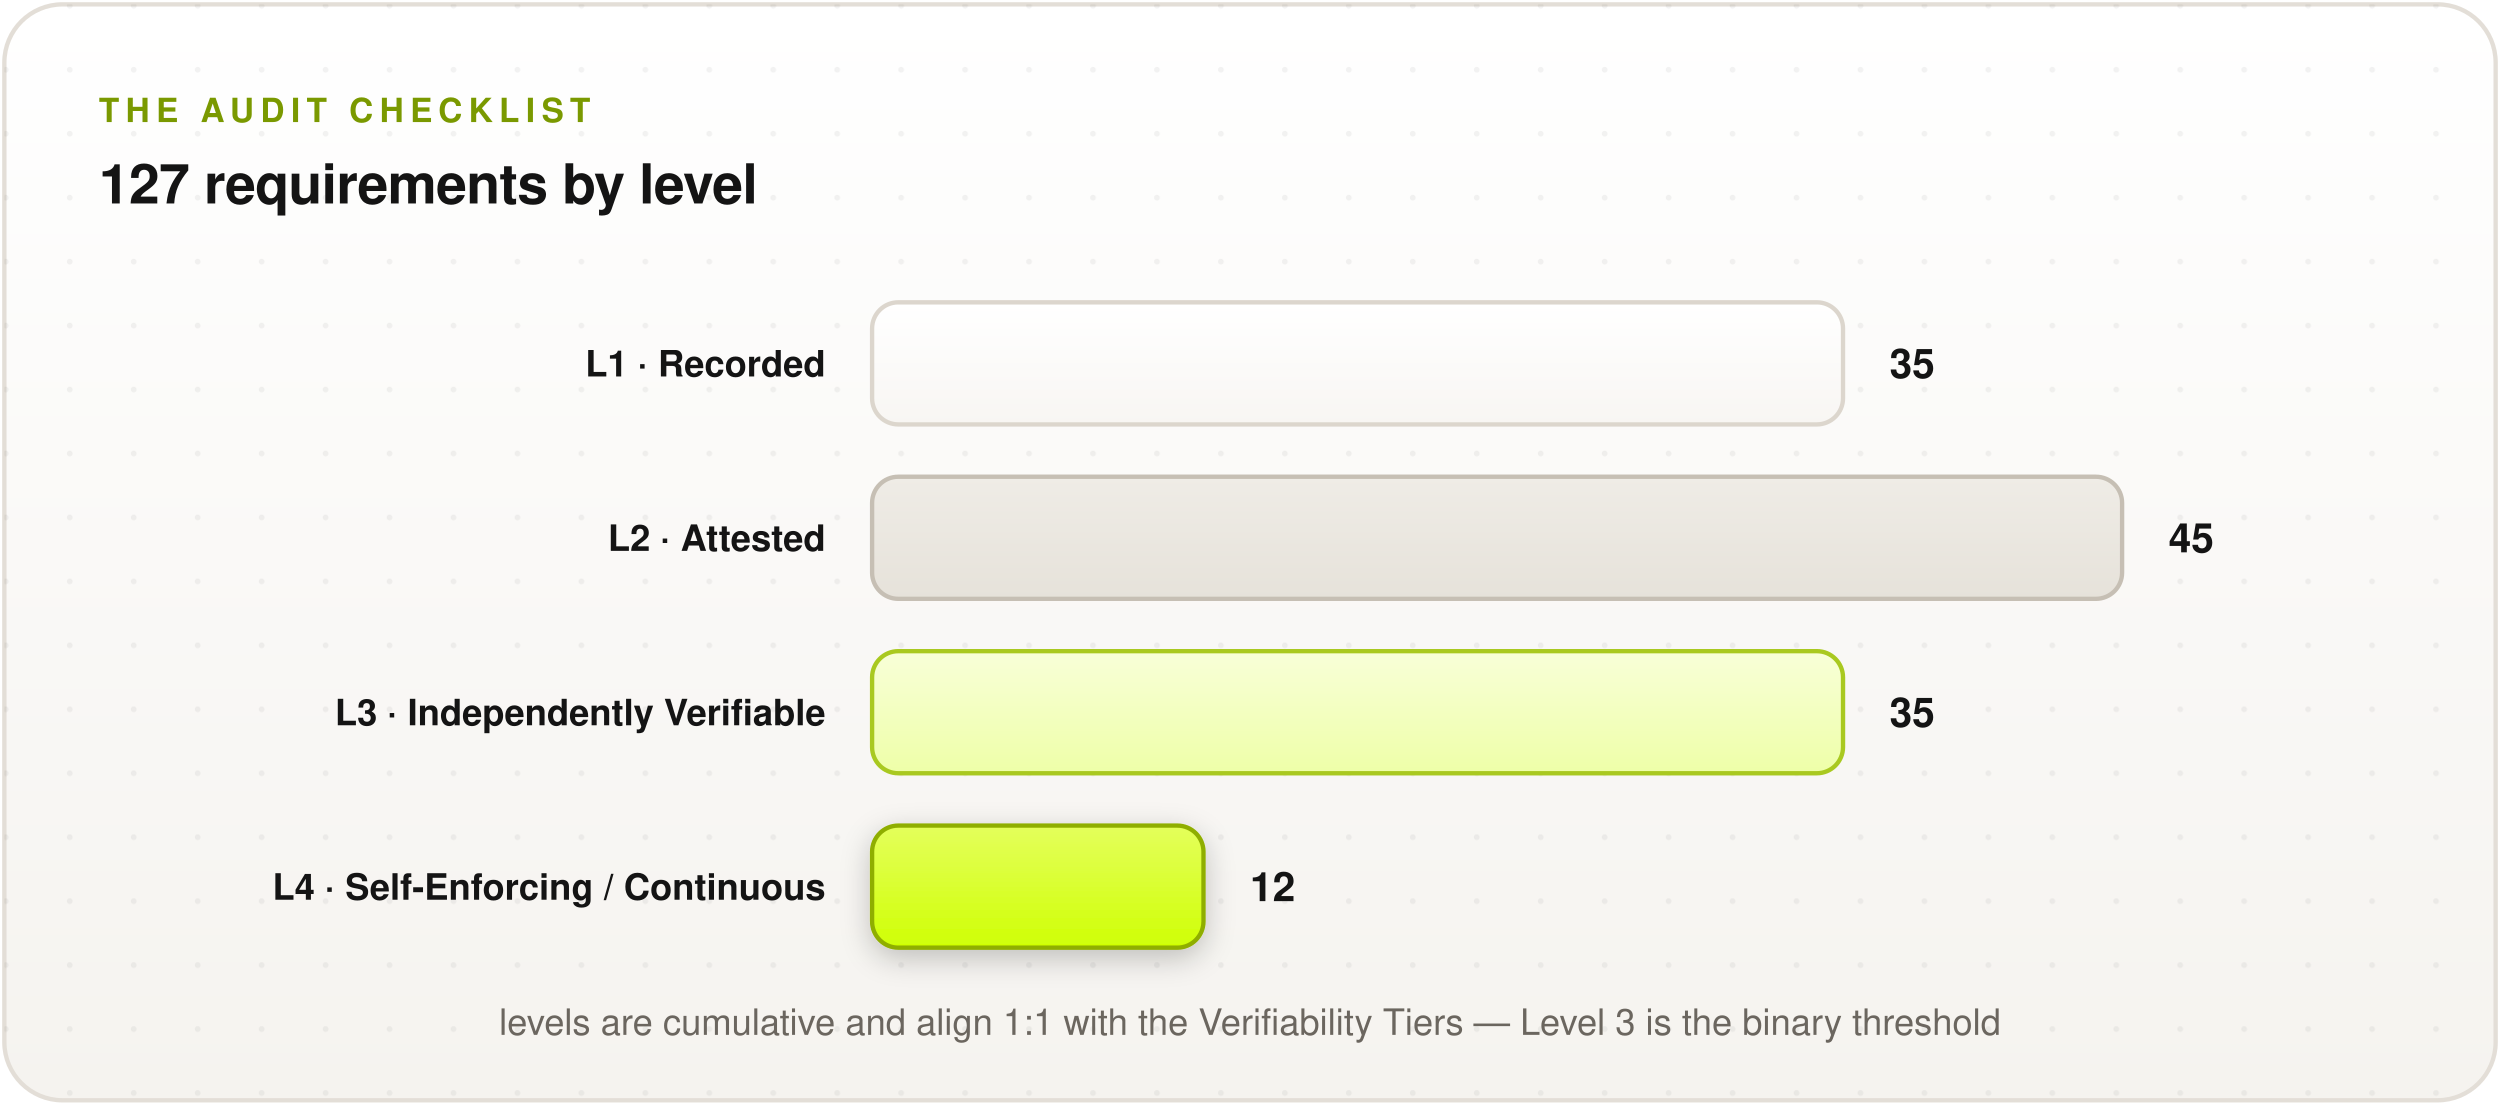
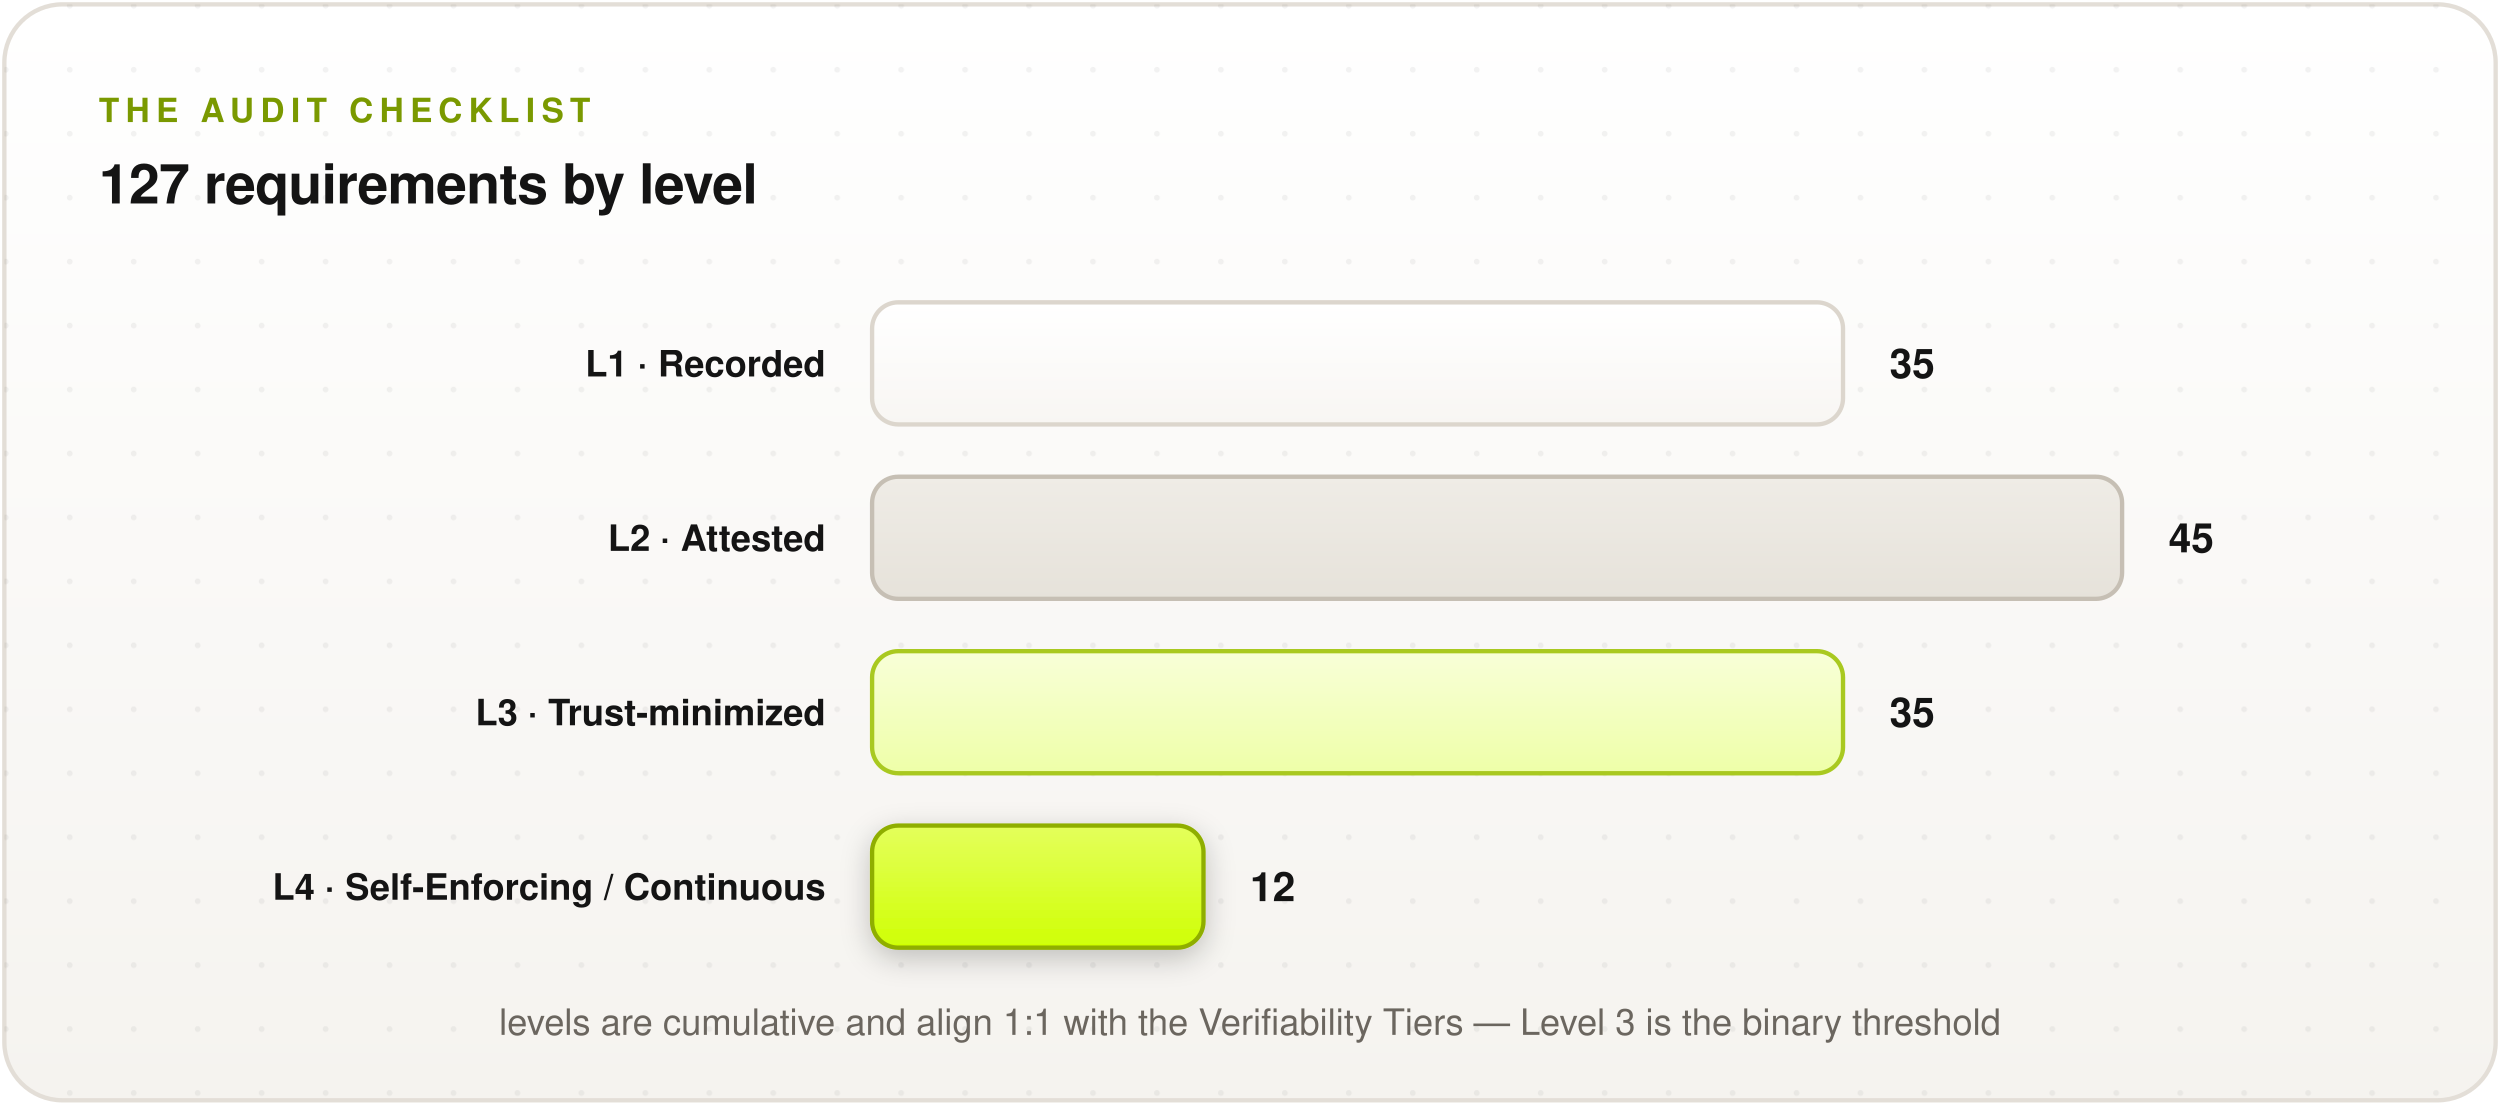
<svg xmlns="http://www.w3.org/2000/svg" width="860" height="380" viewBox="0 0 860 380" font-family="Montserrat,'Source Sans 3',-apple-system,'Segoe UI',Helvetica,Arial,sans-serif">
  <defs>
    <linearGradient id="gPanel" x1="0" y1="0" x2="0" y2="1">
      <stop offset="0" stop-color="#ffffff" />
      <stop offset="1" stop-color="#f5f3ef" />
    </linearGradient>
    <linearGradient id="gCard" x1="0" y1="0" x2="0" y2="1">
      <stop offset="0" stop-color="#ffffff" />
      <stop offset="1" stop-color="#f8f6f3" />
    </linearGradient>
    <linearGradient id="gWarm" x1="0" y1="0" x2="0" y2="1">
      <stop offset="0" stop-color="#efece6" />
      <stop offset="1" stop-color="#e6e2da" />
    </linearGradient>
    <linearGradient id="gLime" x1="0" y1="0" x2="0" y2="1">
      <stop offset="0" stop-color="#e4ff5c" />
      <stop offset="1" stop-color="#cfff04" />
    </linearGradient>
    <linearGradient id="gTint" x1="0" y1="0" x2="0" y2="1">
      <stop offset="0" stop-color="#f8ffd8" />
      <stop offset="1" stop-color="#eeffa8" />
    </linearGradient>
    <linearGradient id="gRed" x1="0" y1="0" x2="0" y2="1">
      <stop offset="0" stop-color="#ffeced" />
      <stop offset="1" stop-color="#ffdcde" />
    </linearGradient>
    <linearGradient id="gInk" x1="0" y1="0" x2="0" y2="1">
      <stop offset="0" stop-color="#242424" />
      <stop offset="1" stop-color="#0a0a0a" />
    </linearGradient>
    <linearGradient id="gGate" x1="0" y1="0" x2="0" y2="1">
      <stop offset="0" stop-color="#242424" />
      <stop offset="1" stop-color="#0a0a0a" />
    </linearGradient>
    <filter id="fShadow" x="-30%" y="-30%" width="160%" height="170%">
      <feDropShadow dx="0" dy="2.5" stdDeviation="4" flood-color="#000000" flood-opacity="0.16" />
    </filter>
    <filter id="fGlow" x="-60%" y="-60%" width="220%" height="220%">
      <feDropShadow dx="0" dy="3" stdDeviation="5" flood-color="#000000" flood-opacity="0.22" />
    </filter>
    <pattern id="pGrid" width="22" height="22" patternUnits="userSpaceOnUse">
      <circle cx="2" cy="2" r="1" fill="#0a0a0a" opacity="0.05" />
    </pattern>
  </defs>
  <rect x="1.5" y="1.5" width="857" height="377" rx="20" fill="url(#gPanel)" stroke="#e3ded7" stroke-width="1.5" />
  <rect x="1.5" y="1.5" width="857" height="377" rx="20" fill="url(#pGrid)" />
  <text x="34" y="42" font-size="11.5" font-weight="700" letter-spacing="2.2" fill="#7a9900">THE AUDIT CHECKLIST</text>
  <text x="34" y="70" font-size="19" font-weight="700" letter-spacing="-0.2" fill="#141414">127 requirements by level</text>
  <text x="284" y="129.5" font-size="12.5" fill="#141414" text-anchor="end" font-weight="700">L1 · Recorded</text>
  <rect x="300" y="104" width="334" height="42" rx="9" fill="url(#gCard)" stroke="#dcd6cd" stroke-width="1.5" />
  <text x="650" y="130.0" font-size="14" fill="#141414" text-anchor="start" font-weight="700">35</text>
  <text x="284" y="189.5" font-size="12.5" fill="#141414" text-anchor="end" font-weight="700">L2 · Attested</text>
  <rect x="300" y="164" width="430" height="42" rx="9" fill="url(#gWarm)" stroke="#c6bfb4" stroke-width="1.5" />
  <text x="746" y="190.0" font-size="14" fill="#141414" text-anchor="start" font-weight="700">45</text>
-   <text x="284" y="249.5" font-size="12.5" fill="#141414" text-anchor="end" font-weight="700">L3 · Independently Verifiable</text>
+   <text x="284" y="249.5" font-size="12.5" fill="#141414" text-anchor="end" font-weight="700">L3 · Trust-minimized</text>
  <rect x="300" y="224" width="334" height="42" rx="9" fill="url(#gTint)" stroke="#a9c920" stroke-width="1.5" />
  <text x="650" y="250.0" font-size="14" fill="#141414" text-anchor="start" font-weight="700">35</text>
  <text x="284" y="309.5" font-size="12.5" fill="#141414" text-anchor="end" font-weight="700">L4 · Self-Enforcing / Continuous</text>
  <rect x="300" y="284" width="114" height="42" rx="9" fill="url(#gLime)" stroke="#8fae00" stroke-width="1.5" filter="url(#fGlow)" />
  <text x="430" y="310.0" font-size="14" fill="#141414" text-anchor="start" font-weight="700">12</text>
  <text x="430.0" y="356" font-size="12.5" fill="#6b665f" text-anchor="middle">levels are cumulative and align 1:1 with the Verifiability Tiers — Level 3 is the binary threshold</text>
</svg>
